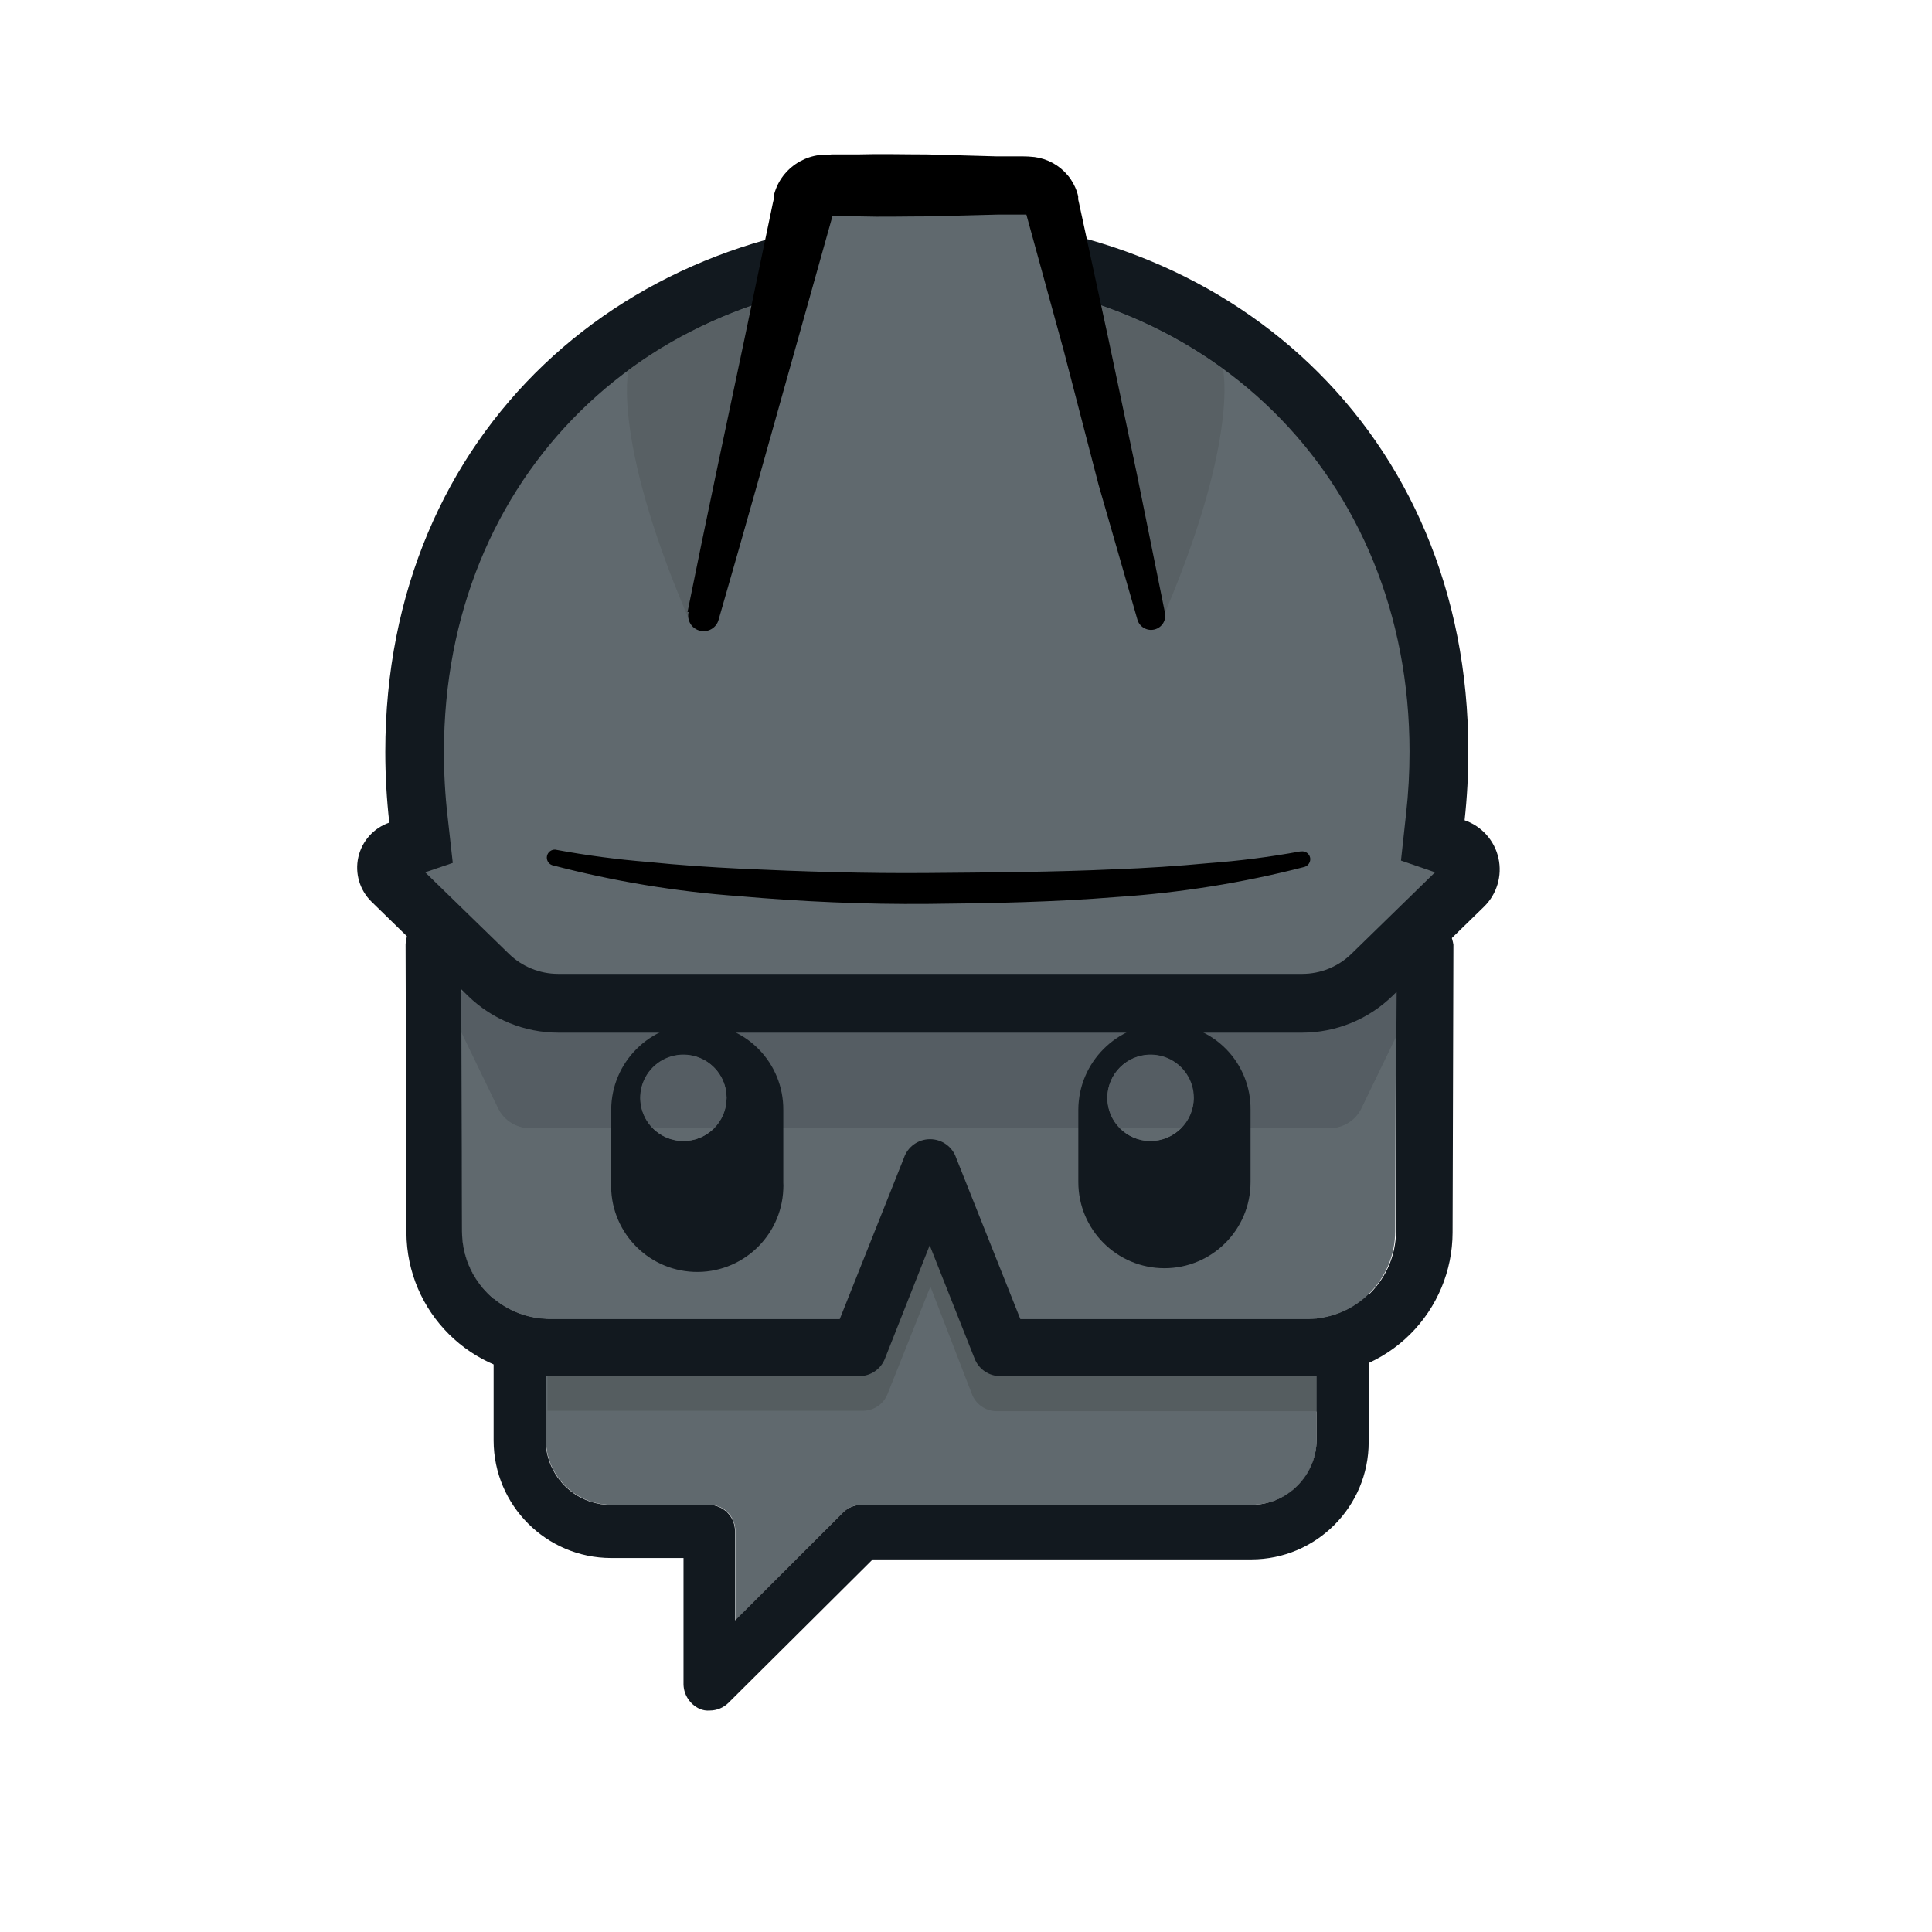
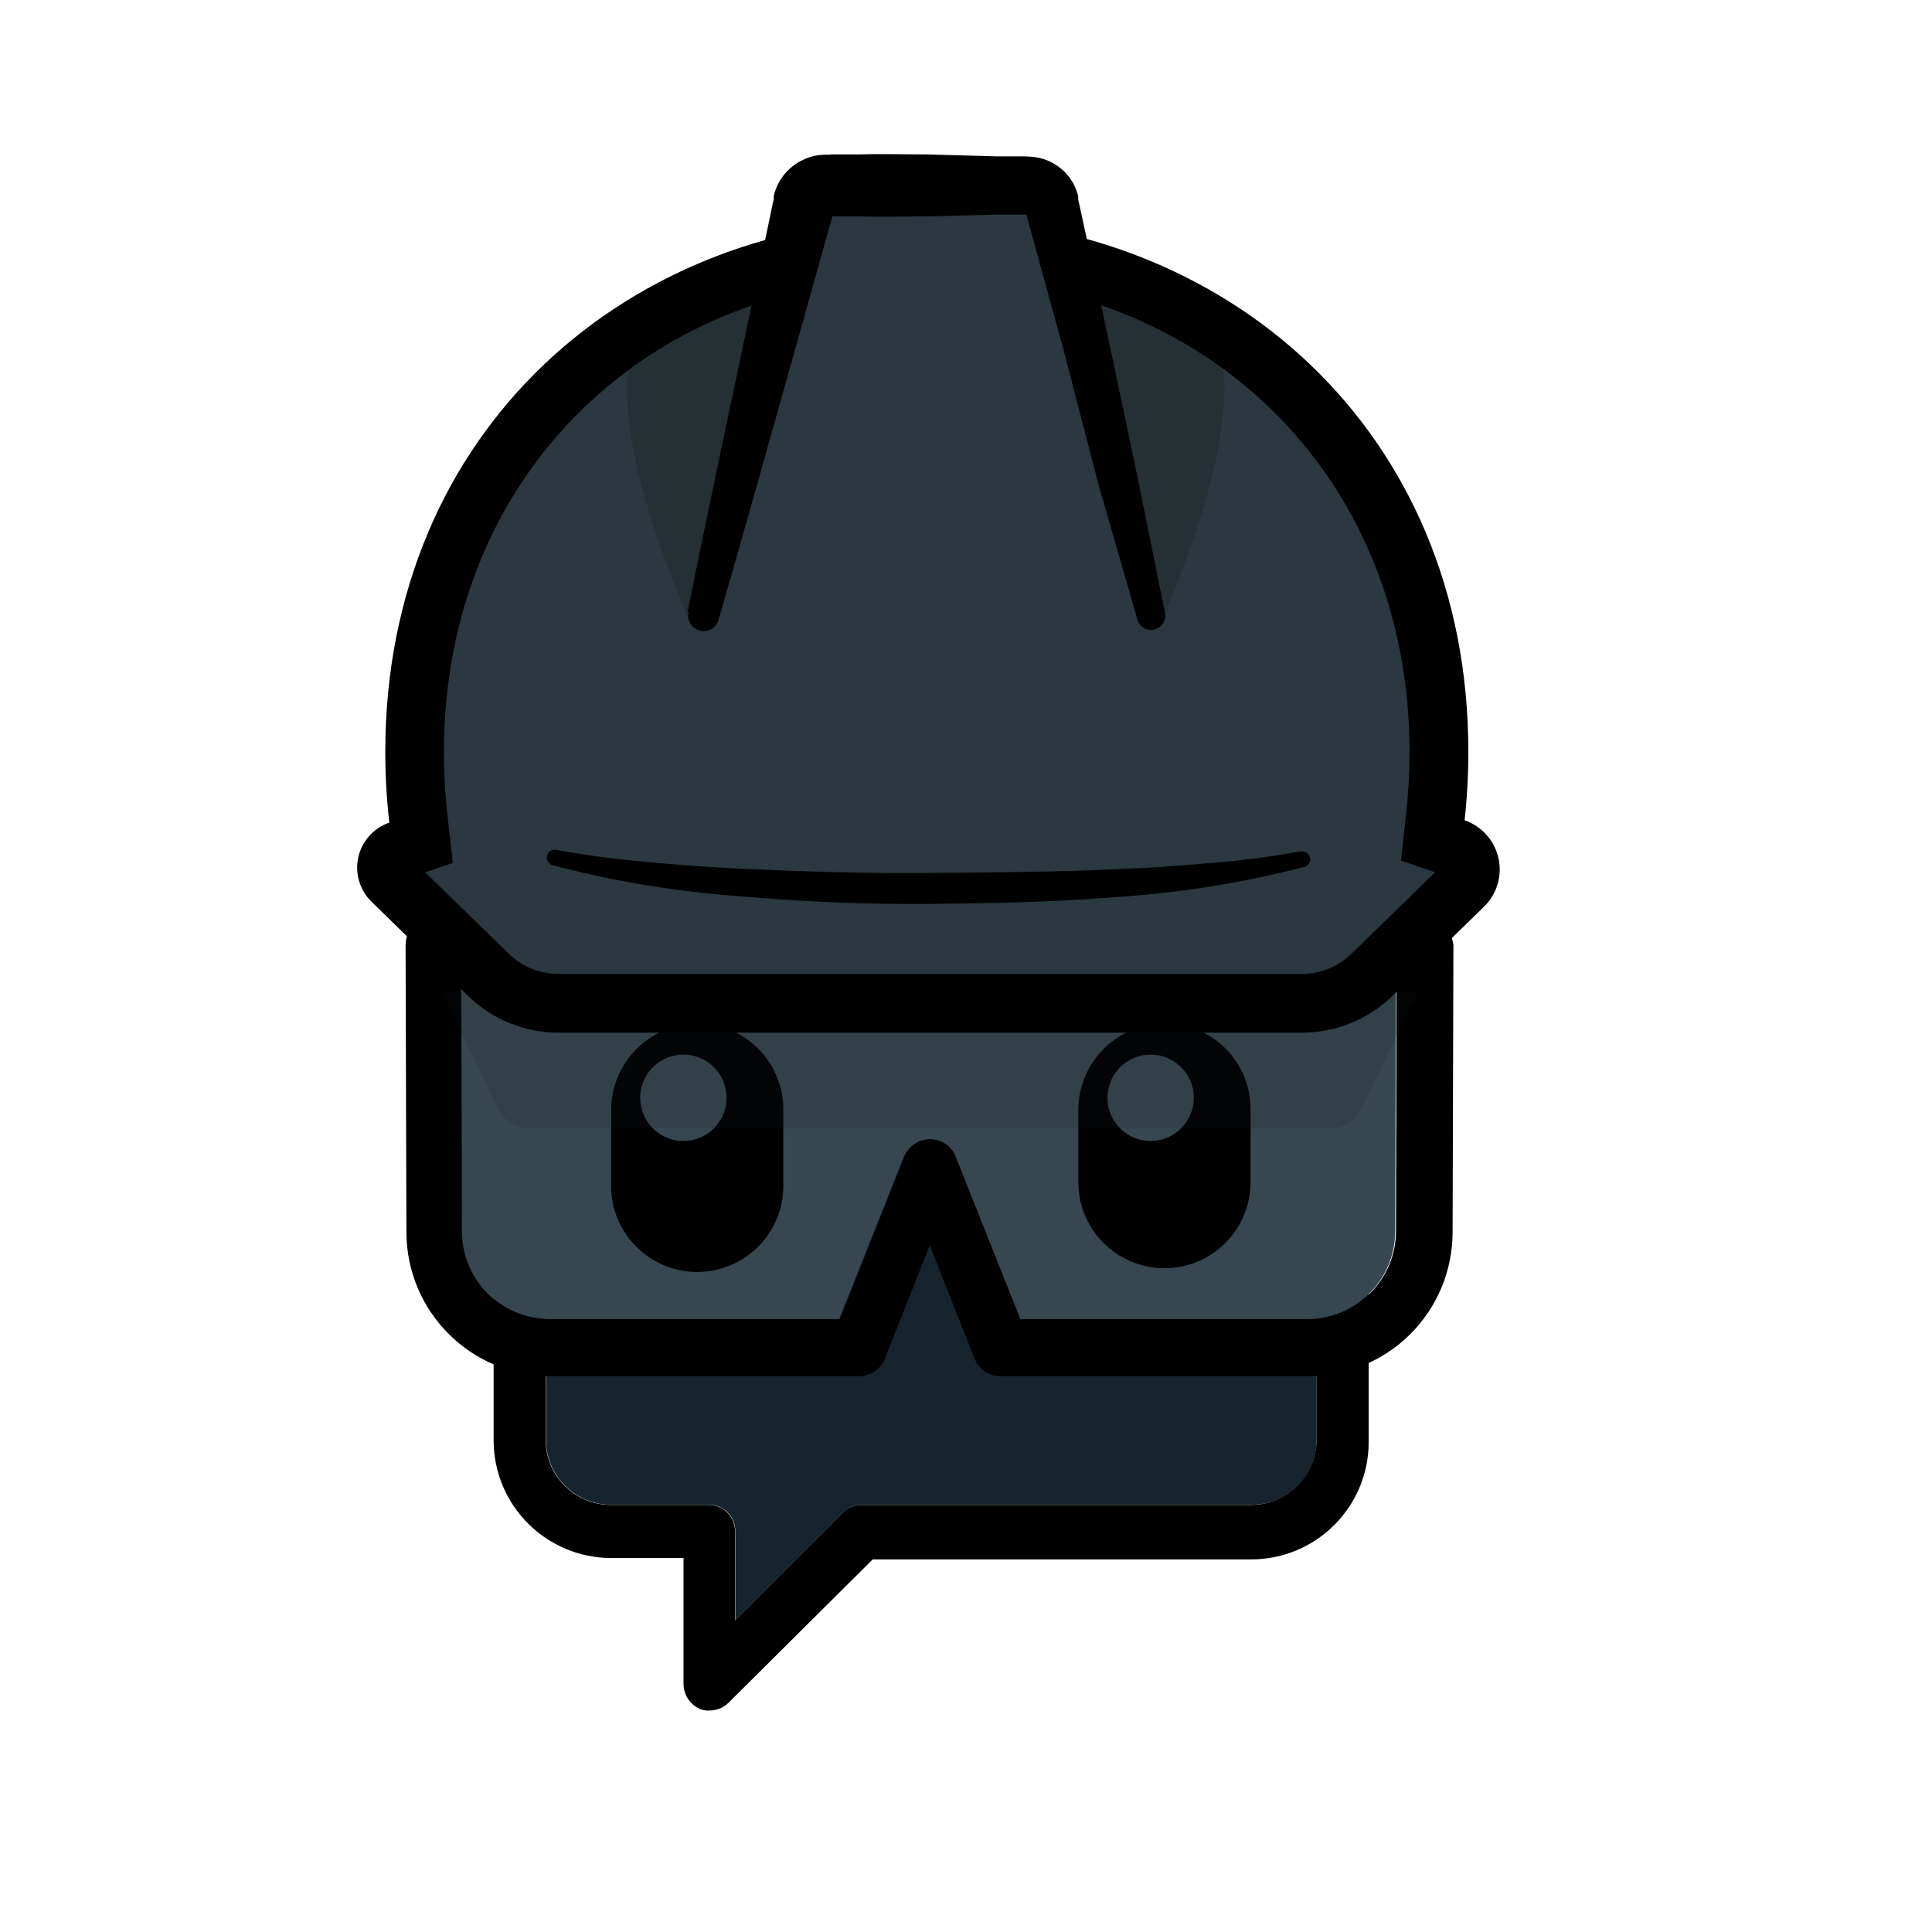
<svg xmlns="http://www.w3.org/2000/svg" viewBox="0 0 140 140">
  <defs>
-     <style>.cls-1{fill:#60696e;}.cls-2,.cls-5{fill:#555d60;}.cls-3,.cls-4{fill:#12191f;}.cls-4{opacity:0.15;}.cls-5{opacity:0.72;}</style>
+     <style>.cls-1{fill:#16242d;}.cls-2{fill:#37474f;}.cls-3{fill:#12191f;opacity:0.15;}.cls-4{fill:#2b383f;}.cls-5{fill:#253035;}</style>
  </defs>
  <g id="Layer_1" data-name="Layer 1">
    <path id="Fill-41" class="cls-1" d="M90.7,59.13H44.28a4.72,4.72,0,0,0-4.72,4.7h0v40.49a4.72,4.72,0,0,0,4.72,4.72h7.11a1.88,1.88,0,0,1,1.89,1.89v6.48l7.84-7.83a1.87,1.87,0,0,1,1.34-.54H90.7a4.71,4.71,0,0,0,4.71-4.71h0V63.84a4.8,4.8,0,0,0-4.71-4.71" />
-     <path id="Fill-45" class="cls-2" d="M95.35,102.26H72.2A1.93,1.93,0,0,1,70.42,101l-3-7.77L64.32,101a1.92,1.92,0,0,1-1.77,1.23H39.67V98.4H61.28l4.41-11a1.89,1.89,0,0,1,3.54,0l4.41,11.07H95.47v3.86" />
-     <path id="Fill-42" class="cls-3" d="M95.41,104.33a4.76,4.76,0,0,1-4.76,4.72H62.44a1.87,1.87,0,0,0-1.34.54l-7.84,7.83v-6.48a1.89,1.89,0,0,0-1.89-1.89H44.26a4.72,4.72,0,0,1-4.72-4.72V63.84a4.71,4.71,0,0,1,4.71-4.71H90.7a4.71,4.71,0,0,1,4.71,4.71v40.49M90.7,55.4H44.28a8.52,8.52,0,0,0-8.51,8.5v40.49a8.53,8.53,0,0,0,8.51,8.51h5.25v9.15a2,2,0,0,0,1.17,1.78,1.52,1.52,0,0,0,.73.12,1.93,1.93,0,0,0,1.35-.55L63.24,113H90.68a8.51,8.51,0,0,0,8.5-8.51V64a8.57,8.57,0,0,0-8.48-8.6" />
-     <path id="Fill-47" class="cls-1" d="M33.45,89.22a6.4,6.4,0,0,0,6.35,6.37h21l4.65-11.68a2,2,0,0,1,2.63-1.17,2,2,0,0,1,1.16,1.17l4.65,11.68H94.74a6.37,6.37,0,0,0,6.36-6.37h0l.06-18.83H33.39l.06,18.83" />
-     <path id="Fill-48" class="cls-3" d="M101.16,89.22a6.4,6.4,0,0,1-6.36,6.37H73.94L69.29,83.91a2,2,0,0,0-3.79,0L60.85,95.59h-21a6.37,6.37,0,0,1-6.37-6.37h0l-.06-18.83h67.78ZM104.65,67a2.14,2.14,0,0,0-1.41-.61H31.37A1.76,1.76,0,0,0,30,67a2.17,2.17,0,0,0-.61,1.46l.06,20.86a10.45,10.45,0,0,0,10.47,10.4H62.24a2,2,0,0,0,1.89-1.28l3.24-8.2,3.25,8.2a2,2,0,0,0,1.9,1.28H94.78a10.43,10.43,0,0,0,10.48-10.4h0l.06-20.86A2.88,2.88,0,0,0,104.65,67Z" />
-     <path id="Fill-49" class="cls-3" d="M83.38,82.68a3.13,3.13,0,1,1,3.13-3.12h0A3.14,3.14,0,0,1,83.38,82.68Zm1-8.51a6.27,6.27,0,0,0-6.24,6.24v5.25a6.24,6.24,0,1,0,12.48,0V80.42a6.18,6.18,0,0,0-6.13-6.25Z" />
-     <path id="Fill-50" class="cls-1" d="M86.48,79.56a3.12,3.12,0,1,0-3.12,3.12h0a3.14,3.14,0,0,0,3.13-3.12" />
-     <path id="Fill-51" class="cls-3" d="M49.53,82.68a3.13,3.13,0,1,1,3.12-3.12h0A3.13,3.13,0,0,1,49.53,82.68Zm1-8.5a6.26,6.26,0,0,0-6.24,6.24v5.26a6.24,6.24,0,0,0,12.47.5,4.17,4.17,0,0,0,0-.5V80.42a6.21,6.21,0,0,0-6.19-6.25h0Z" />
-     <path id="Fill-52" class="cls-1" d="M52.65,79.56a3.12,3.12,0,1,0-3.12,3.12h0a3.12,3.12,0,0,0,3.12-3.12" />
-     <path class="cls-4" d="M98.64,80.34l4.11-8.49H32l4.11,8.49a2.56,2.56,0,0,0,2.31,1.41H96.33A2.54,2.54,0,0,0,98.64,80.34Z" />
-     <path class="cls-1" d="M40.45,72.7a7.2,7.2,0,0,1-5.06-2.06l-7-6.83A1.28,1.28,0,0,1,28,62.58a1.32,1.32,0,0,1,.86-1l1.62-.55-.2-1.7A44.65,44.65,0,0,1,30,54.48C30,33.3,45.63,17.93,67.14,17.93s37.12,15.37,37.12,36.55a44.67,44.67,0,0,1-.26,4.73l-.18,1.69,1.61.55a1.64,1.64,0,0,1,.61,2.73L99.4,70.64a7.18,7.18,0,0,1-5.05,2.06Z" />
-     <path class="cls-3" d="M67.14,20.06c20.28,0,35,14.47,35,34.42a40.14,40.14,0,0,1-.25,4.49l-.37,3.39,2.47.85-6.06,5.91a5.11,5.11,0,0,1-3.57,1.45H40.45a5.11,5.11,0,0,1-3.57-1.45l-6.07-5.91,2-.68-.38-3.4a40.26,40.26,0,0,1-.26-4.65c0-19.95,14.71-34.42,35-34.42m0-4.26c-21.68,0-39.25,15.43-39.25,38.68a45.61,45.61,0,0,0,.29,5.13,3.45,3.45,0,0,0-1.29,5.73l7,6.83a9.38,9.38,0,0,0,6.54,2.66h53.9a9.4,9.4,0,0,0,6.54-2.66l6.63-6.46a3.77,3.77,0,0,0-1.4-6.27,45.11,45.11,0,0,0,.27-5c0-23.25-17.57-38.68-39.25-38.68Z" />
+     <path id="Fill-42" d="M95.41,104.33a4.76,4.76,0,0,1-4.76,4.72H62.44a1.87,1.87,0,0,0-1.34.54l-7.84,7.83v-6.48a1.89,1.89,0,0,0-1.89-1.89H44.26a4.72,4.72,0,0,1-4.72-4.72V63.84a4.71,4.71,0,0,1,4.71-4.71H90.7a4.71,4.71,0,0,1,4.71,4.71v40.49M90.7,55.4H44.28a8.52,8.52,0,0,0-8.51,8.5v40.49a8.53,8.53,0,0,0,8.51,8.51h5.25v9.15a2,2,0,0,0,1.17,1.78,1.52,1.52,0,0,0,.73.12,1.93,1.93,0,0,0,1.35-.55L63.24,113H90.68a8.51,8.51,0,0,0,8.5-8.51V64a8.57,8.57,0,0,0-8.48-8.6" />
+     <path id="Fill-47" class="cls-2" d="M33.45,89.22a6.4,6.4,0,0,0,6.35,6.37h21l4.65-11.68a2,2,0,0,1,2.63-1.17,2,2,0,0,1,1.16,1.17l4.65,11.68H94.74a6.37,6.37,0,0,0,6.36-6.37h0l.06-18.83H33.39l.06,18.83" />
+     <path id="Fill-48" d="M101.16,89.22a6.4,6.4,0,0,1-6.36,6.37H73.94L69.29,83.91a2,2,0,0,0-3.79,0L60.85,95.59h-21a6.37,6.37,0,0,1-6.37-6.37h0l-.06-18.83h67.78ZM104.65,67a2.14,2.14,0,0,0-1.41-.61H31.37A1.76,1.76,0,0,0,30,67a2.17,2.17,0,0,0-.61,1.46l.06,20.86a10.45,10.45,0,0,0,10.47,10.4H62.24a2,2,0,0,0,1.89-1.28l3.24-8.2,3.25,8.2a2,2,0,0,0,1.9,1.28H94.78a10.43,10.43,0,0,0,10.48-10.4h0l.06-20.86A2.88,2.88,0,0,0,104.65,67Z" />
+     <path id="Fill-49" d="M83.38,82.68a3.13,3.13,0,1,1,3.13-3.12h0A3.14,3.14,0,0,1,83.38,82.68Zm1-8.51a6.27,6.27,0,0,0-6.24,6.24v5.25a6.24,6.24,0,1,0,12.48,0V80.42a6.18,6.18,0,0,0-6.13-6.25Z" />
+     <path id="Fill-51" d="M49.53,82.68a3.13,3.13,0,1,1,3.12-3.12h0A3.13,3.13,0,0,1,49.53,82.68Zm1-8.5a6.26,6.26,0,0,0-6.24,6.24v5.26a6.24,6.24,0,0,0,12.47.5,4.17,4.17,0,0,0,0-.5V80.42a6.21,6.21,0,0,0-6.19-6.25h0Z" />
+     <path class="cls-3" d="M98.64,80.34l4.11-8.49H32l4.11,8.49a2.56,2.56,0,0,0,2.31,1.41H96.33A2.54,2.54,0,0,0,98.64,80.34Z" />
+     <path class="cls-4" d="M40.45,72.7a7.2,7.2,0,0,1-5.06-2.06l-7-6.83A1.28,1.28,0,0,1,28,62.58a1.32,1.32,0,0,1,.86-1l1.62-.55-.2-1.7A44.65,44.65,0,0,1,30,54.48C30,33.3,45.63,17.93,67.14,17.93s37.12,15.37,37.12,36.55a44.67,44.67,0,0,1-.26,4.73l-.18,1.69,1.61.55a1.64,1.64,0,0,1,.61,2.73L99.4,70.64a7.18,7.18,0,0,1-5.05,2.06Z" />
+     <path d="M67.14,20.06c20.28,0,35,14.47,35,34.42a40.14,40.14,0,0,1-.25,4.49l-.37,3.39,2.47.85-6.06,5.91a5.11,5.11,0,0,1-3.57,1.45H40.45a5.11,5.11,0,0,1-3.57-1.45l-6.07-5.91,2-.68-.38-3.4a40.26,40.26,0,0,1-.26-4.65c0-19.95,14.71-34.42,35-34.42m0-4.26c-21.68,0-39.25,15.43-39.25,38.68a45.61,45.61,0,0,0,.29,5.13,3.45,3.45,0,0,0-1.29,5.73l7,6.83a9.38,9.38,0,0,0,6.54,2.66h53.9a9.4,9.4,0,0,0,6.54-2.66l6.63-6.46a3.77,3.77,0,0,0-1.4-6.27,45.11,45.11,0,0,0,.27-5c0-23.25-17.57-38.68-39.25-38.68Z" />
    <path d="M40.3,61.58a65.65,65.65,0,0,0,6.65.88c2.25.23,4.5.38,6.75.49,4.51.21,9,.35,13.55.31s9-.06,13.56-.27c2.25-.08,4.51-.23,6.75-.44a62.25,62.25,0,0,0,6.65-.85h.06a.58.58,0,0,1,.67.46.59.59,0,0,1-.41.66A73.85,73.85,0,0,1,80.93,65c-4.55.37-9.12.46-13.68.5s-9.13-.16-13.68-.56A74.35,74.35,0,0,1,40,62.69a.58.58,0,0,1,.26-1.12Z" />
    <path class="cls-5" d="M50.23,45.59c-5.95-13.53-4.69-18.77-4.69-18.77a30.55,30.55,0,0,1,4.37-2.71,34.29,34.29,0,0,1,6.21-2.46Z" />
    <path class="cls-5" d="M83.93,45.54C89.88,32,88.62,26.75,88.62,26.75a31.64,31.64,0,0,0-4.37-2.69A34.63,34.63,0,0,0,78,21.59Z" />
-     <path class="cls-1" d="M50.91,44.61l7.31-29.79a1.7,1.7,0,0,1,1.68-1.37H74.62a1.69,1.69,0,0,1,1.67,1.37l7.32,29.79" />
+     <path class="cls-4" d="M50.91,44.61l7.31-29.79a1.7,1.7,0,0,1,1.68-1.37H74.62a1.69,1.69,0,0,1,1.67,1.37l7.32,29.79" />
    <path d="M49.82,44.35c1.33-6.6,2.73-13.18,4.12-19.75L56,14.73l.07-.3,0-.24a3.29,3.29,0,0,1,.09-.32,3.81,3.81,0,0,1,.7-1.26,3.91,3.91,0,0,1,2.48-1.37c.61-.06.67,0,.91-.05l.63,0,1.26,0c1.68-.05,3.36,0,5.05,0l5,.14,1.26,0,.63,0a8,8,0,0,1,.89.05,3.78,3.78,0,0,1,2.4,1.32,3.6,3.6,0,0,1,.67,1.21,2.66,2.66,0,0,1,.09.32l0,.22.07.31,2.13,9.85,2.08,9.87,2,9.89a1,1,0,0,1-2,.49l-2.8-9.72L77.08,25.4,74.4,15.64c-.17-.63-.1-.28-.06-.25a.39.39,0,0,0,.23.16c.16,0-.19,0-.37,0h-.63l-1.26,0-5,.13c-1.69,0-3.37.05-5.05,0l-1.26,0-.63,0c-.18,0-.55,0-.36,0a.51.51,0,0,0,.31-.2c.07-.06.14-.45,0,.19l-2.73,9.74c-1.82,6.5-3.64,13-5.51,19.47a1.12,1.12,0,0,1-2.18-.53Z" />
  </g>
</svg>
